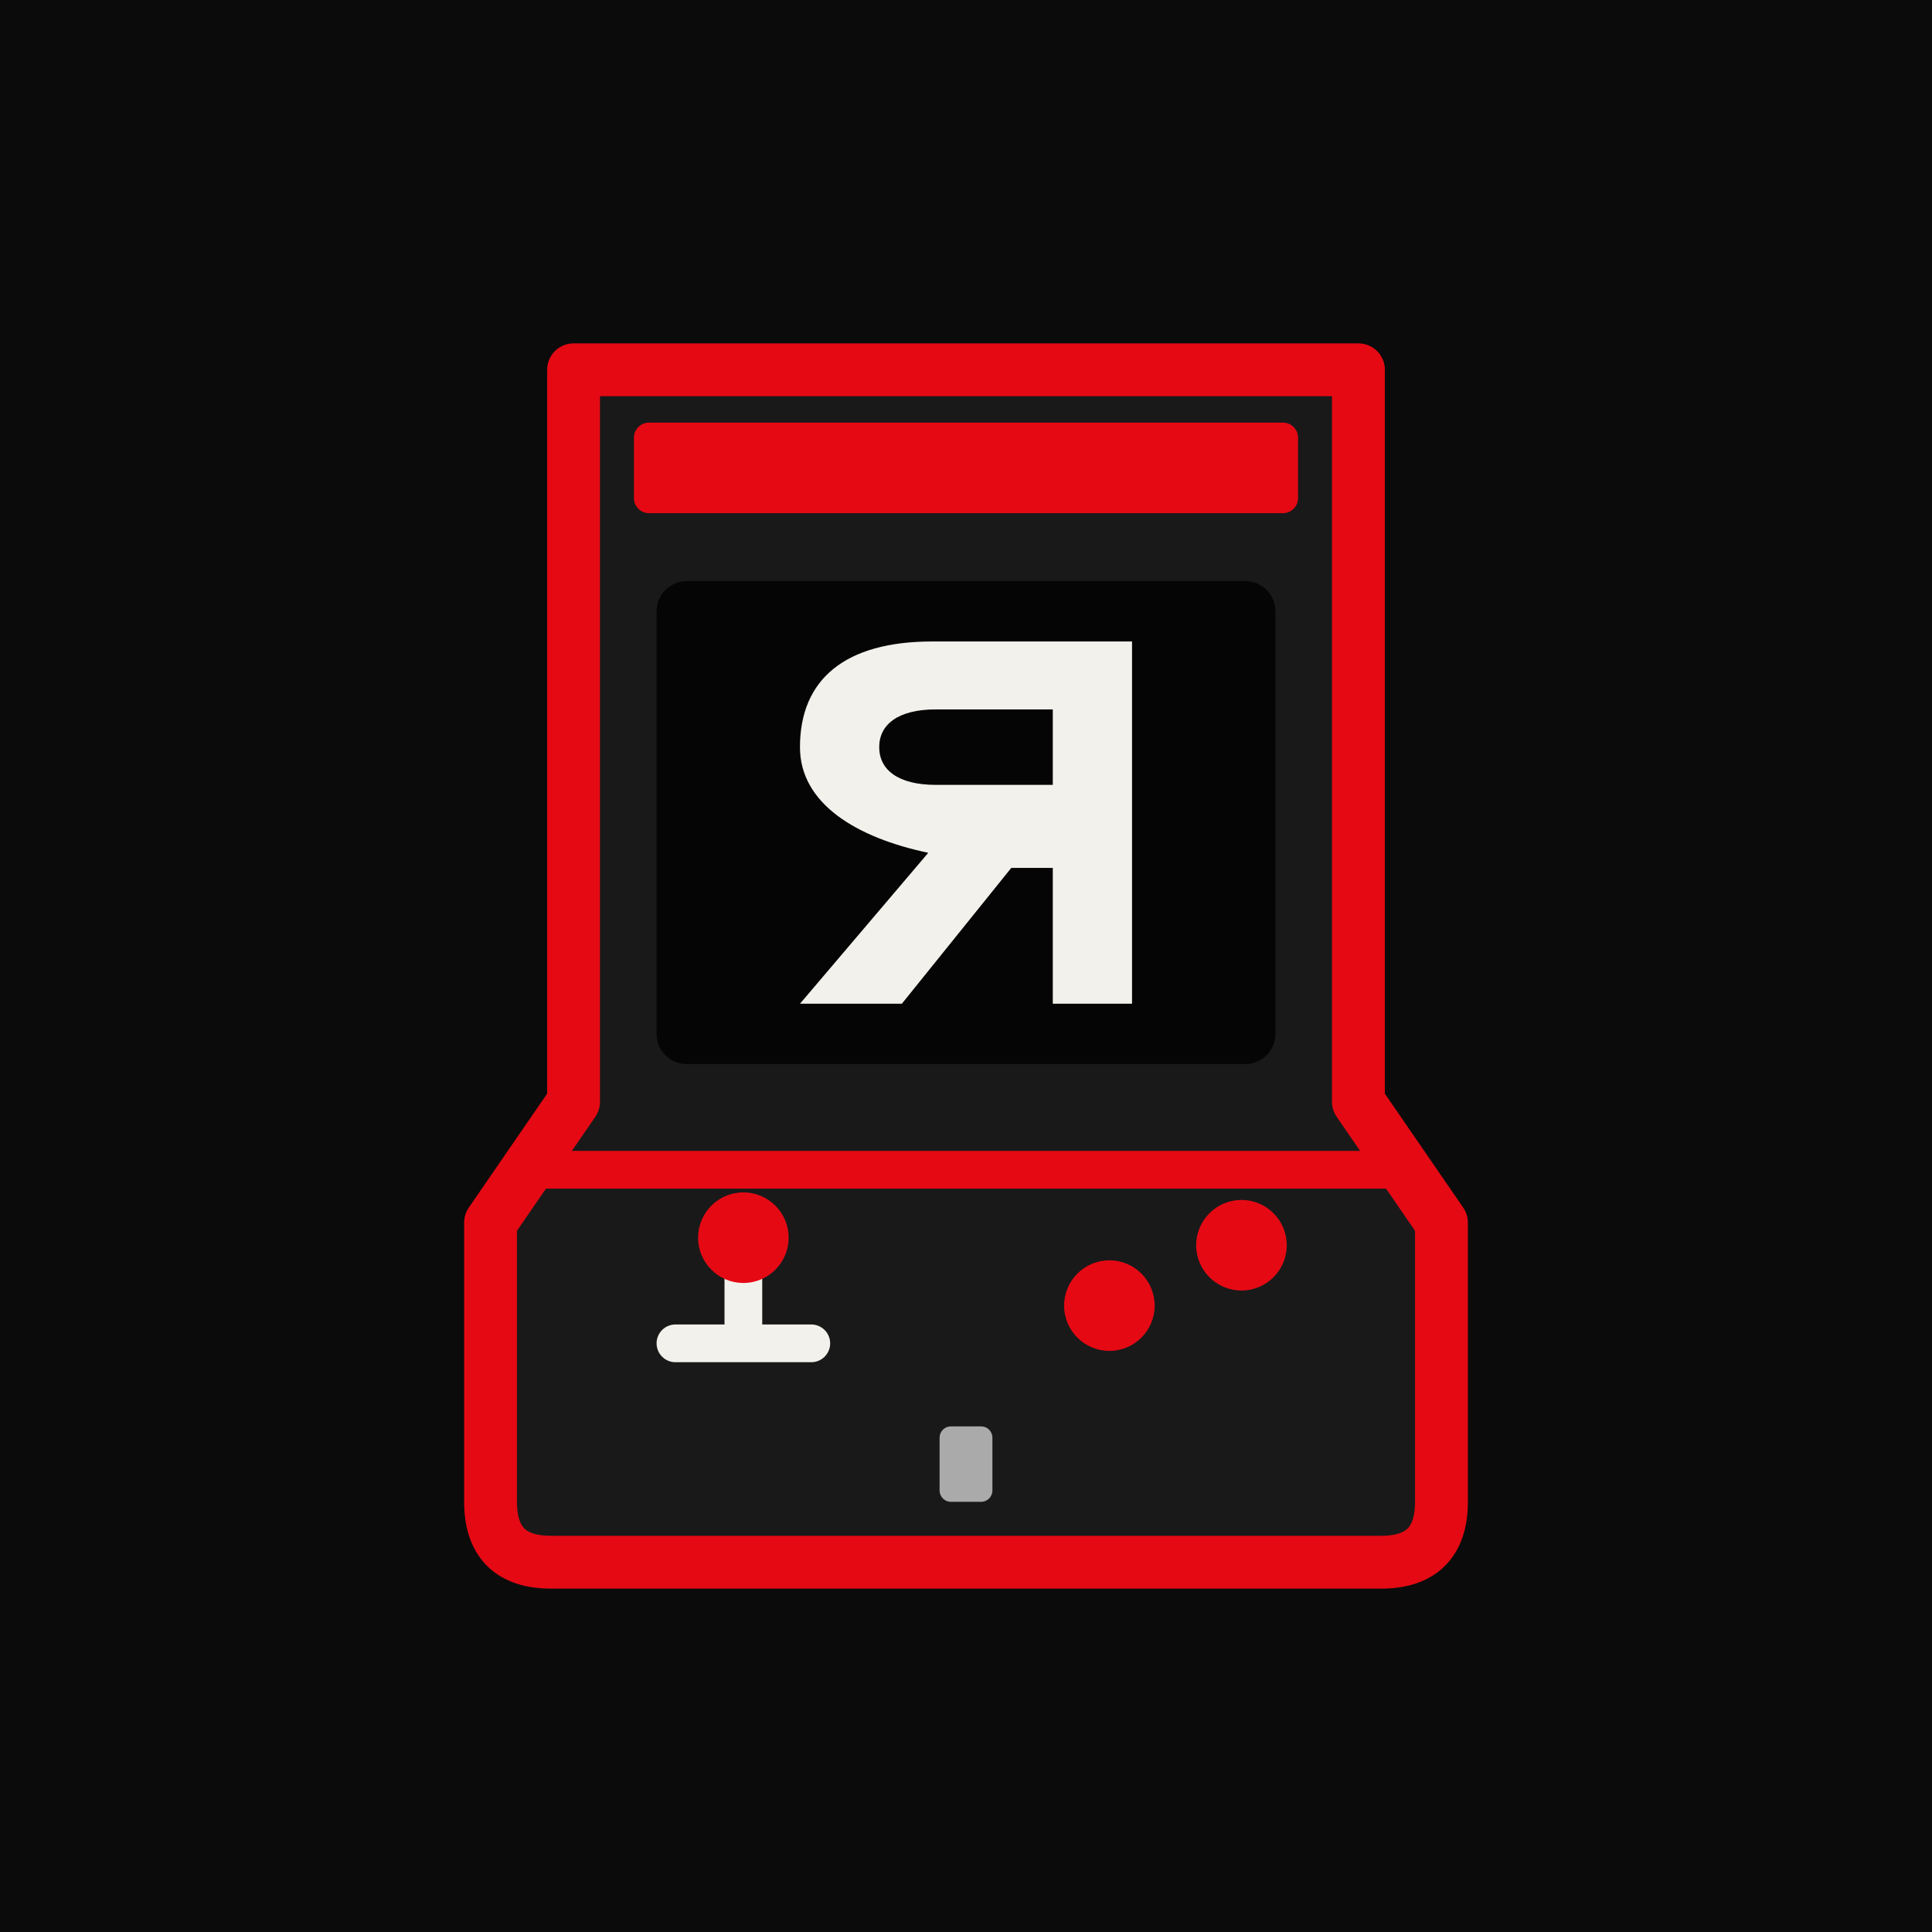
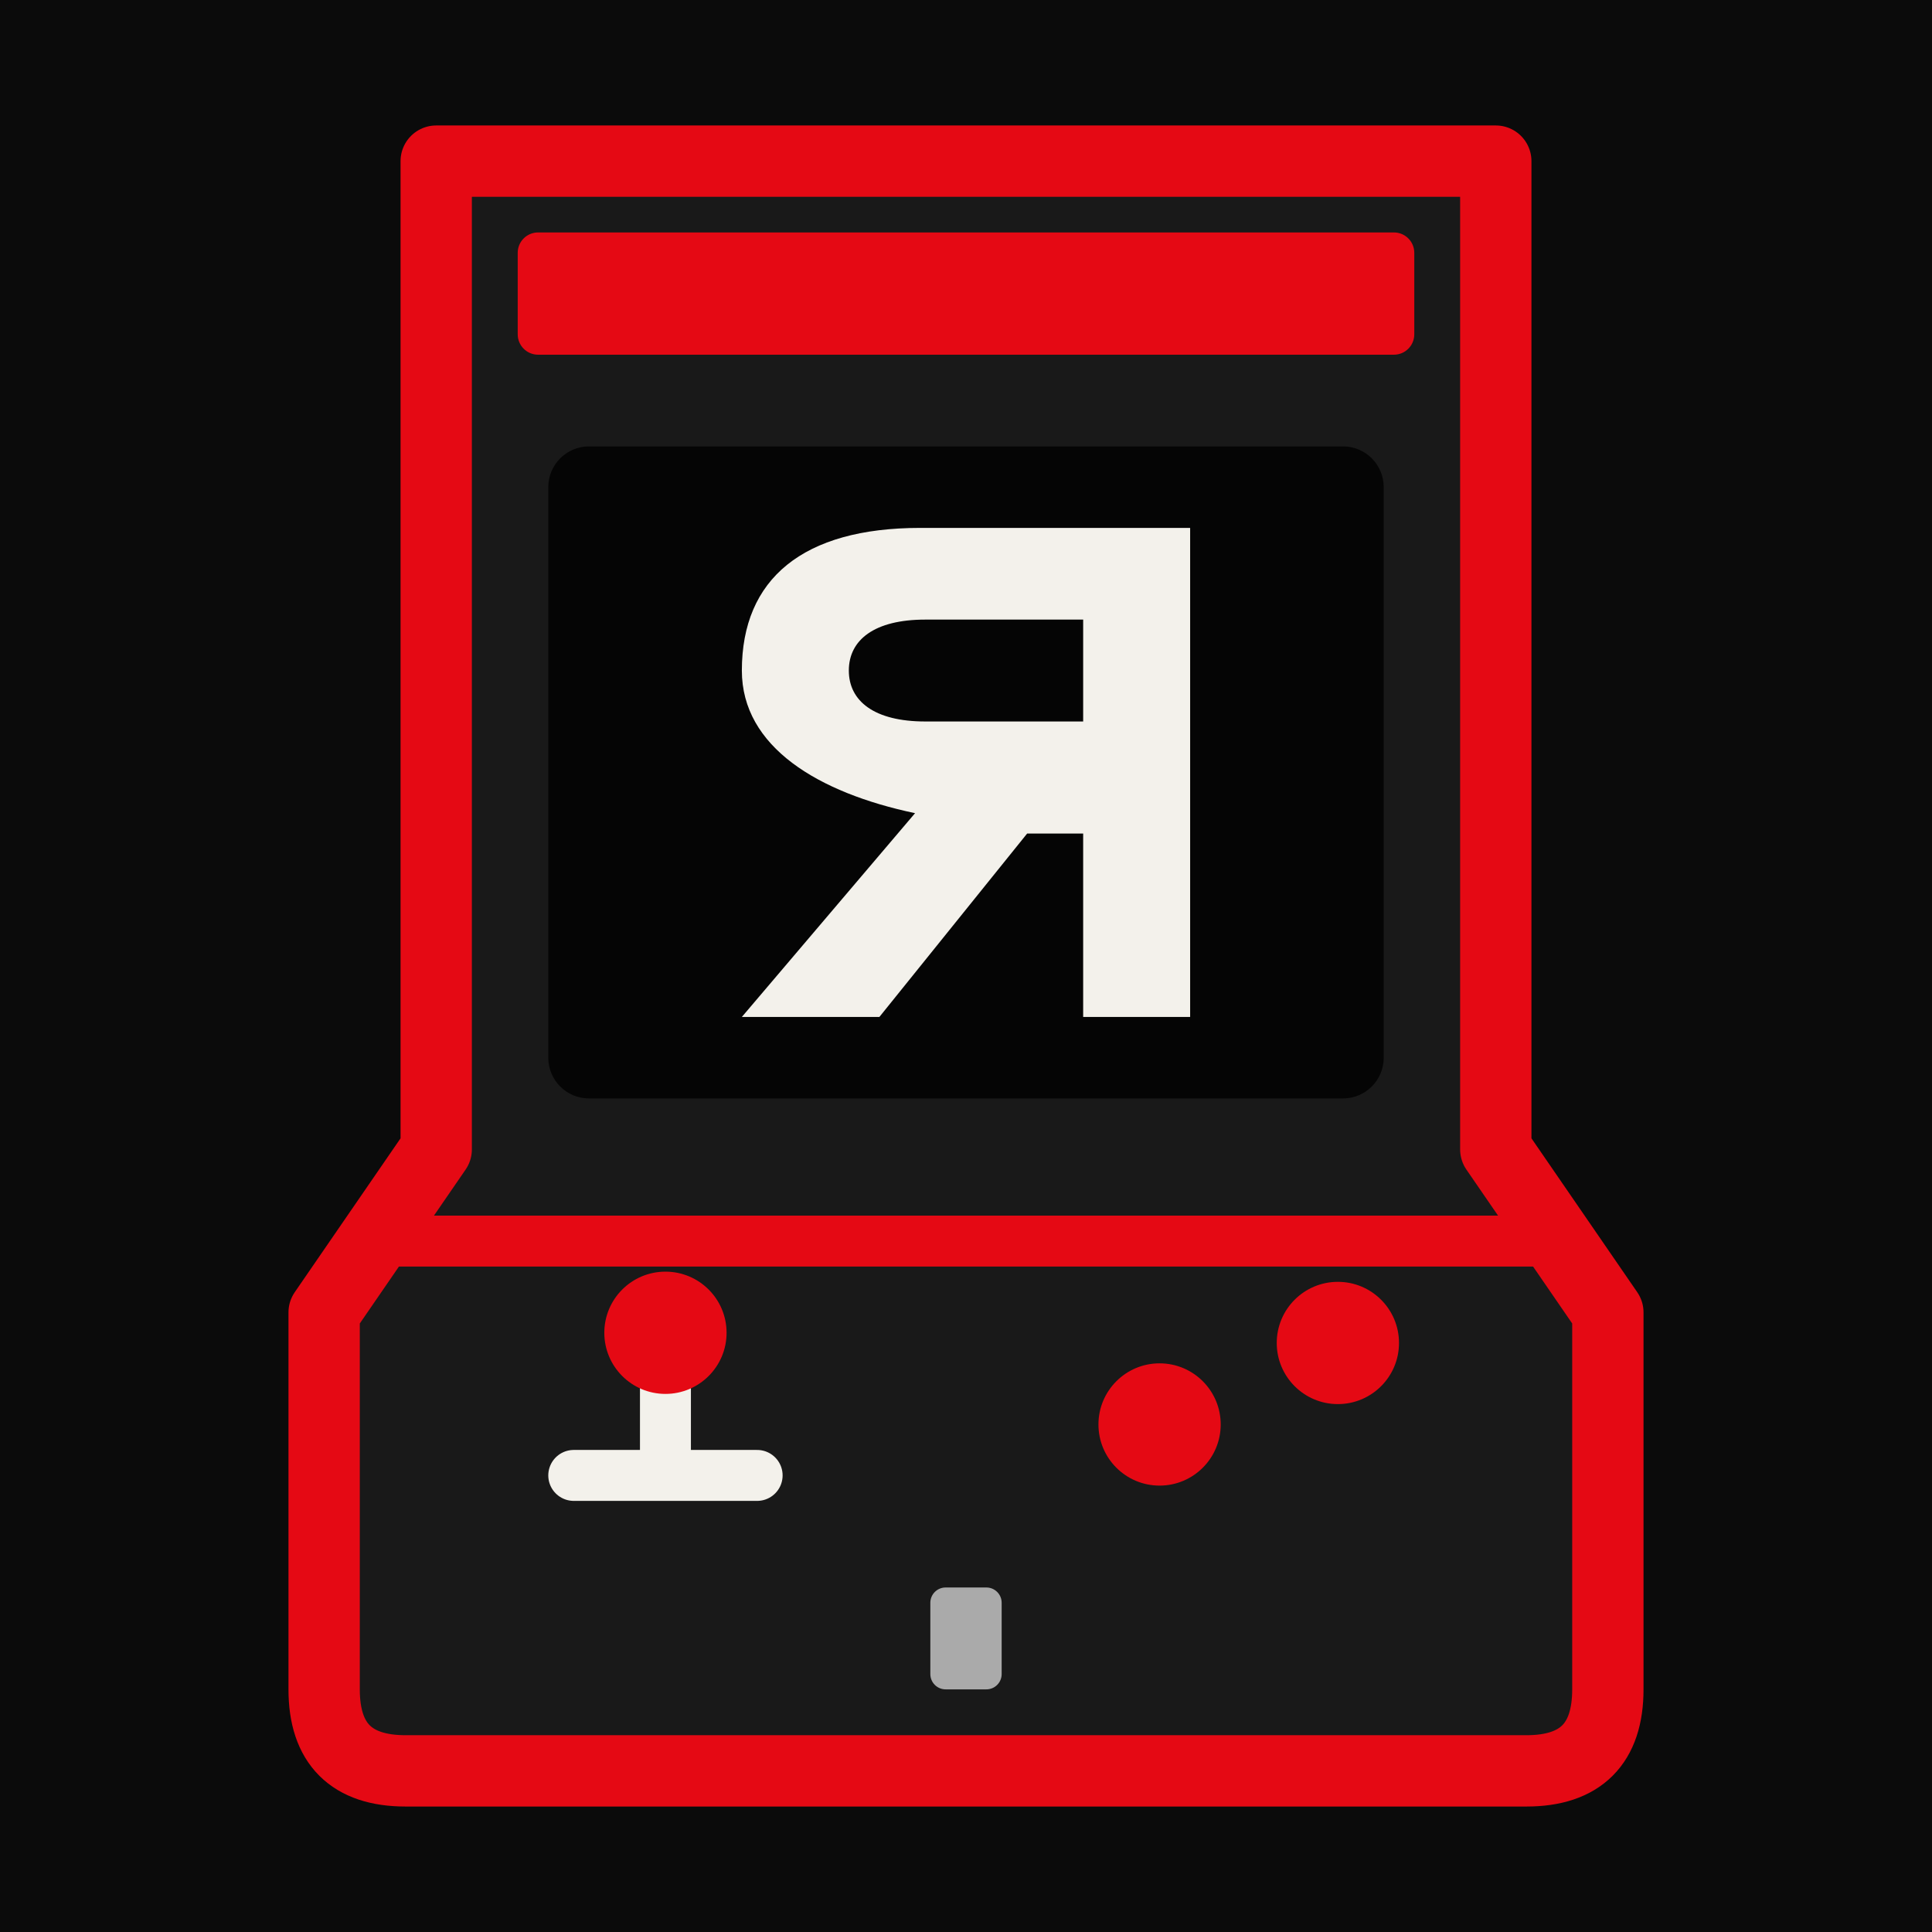
<svg xmlns="http://www.w3.org/2000/svg" viewBox="0 0 512 512">
  <rect width="512" height="512" fill="#0b0b0b" />
-   <path d="M152 98H360V292L382 324V398Q382 414 366 414H146Q130 414 130 398V324L152 292Z" fill="#191919" stroke="#e50914" stroke-width="14" stroke-linejoin="round" />
-   <rect x="168" y="112" width="176" height="24" rx="4" fill="#e50914" />
-   <rect x="174" y="154" width="164" height="128" rx="8" fill="#050505" />
-   <path d="M300 170V266H279V230H268L239 266H212L246 226C227 222 212 213 212 198C212 180 224 170 247 170ZM279 188H248C238 188 233 192 233 198C233 204 238 208 248 208H279Z" fill="#f3f1eb" fill-rule="evenodd" />
-   <path d="M144 310H368" fill="none" stroke="#e50914" stroke-width="10" />
-   <path d="M197 328V352M179 356H215" fill="none" stroke="#f3f1eb" stroke-width="10" stroke-linecap="round" />
-   <circle cx="197" cy="328" r="12" fill="#e50914" />
-   <circle cx="294" cy="346" r="12" fill="#e50914" />
-   <circle cx="329" cy="330" r="12" fill="#e50914" />
-   <rect x="249" y="378" width="14" height="20" rx="3" fill="#aaa" />
+   <g id="artwork" transform="translate(256 256) scale(1.35) translate(-256 -256)">
+     <path d="M152 98H360V292L382 324V398Q382 414 366 414H146Q130 414 130 398V324L152 292Z" fill="#191919" stroke="#e50914" stroke-width="14" stroke-linejoin="round" />
+     <rect x="168" y="112" width="176" height="24" rx="4" fill="#e50914" />
+     <rect x="174" y="154" width="164" height="128" rx="8" fill="#050505" />
+     <path d="M300 170V266H279V230H268L239 266H212L246 226C227 222 212 213 212 198C212 180 224 170 247 170ZM279 188H248C238 188 233 192 233 198C233 204 238 208 248 208H279Z" fill="#f3f1eb" fill-rule="evenodd" />
+     <path d="M144 310H368" fill="none" stroke="#e50914" stroke-width="10" />
+     <path d="M197 328V352M179 356H215" fill="none" stroke="#f3f1eb" stroke-width="10" stroke-linecap="round" />
+     <circle cx="197" cy="328" r="12" fill="#e50914" />
+     <circle cx="294" cy="346" r="12" fill="#e50914" />
+     <circle cx="329" cy="330" r="12" fill="#e50914" />
+     <rect x="249" y="378" width="14" height="20" rx="3" fill="#aaa" />
+   </g>
</svg>
